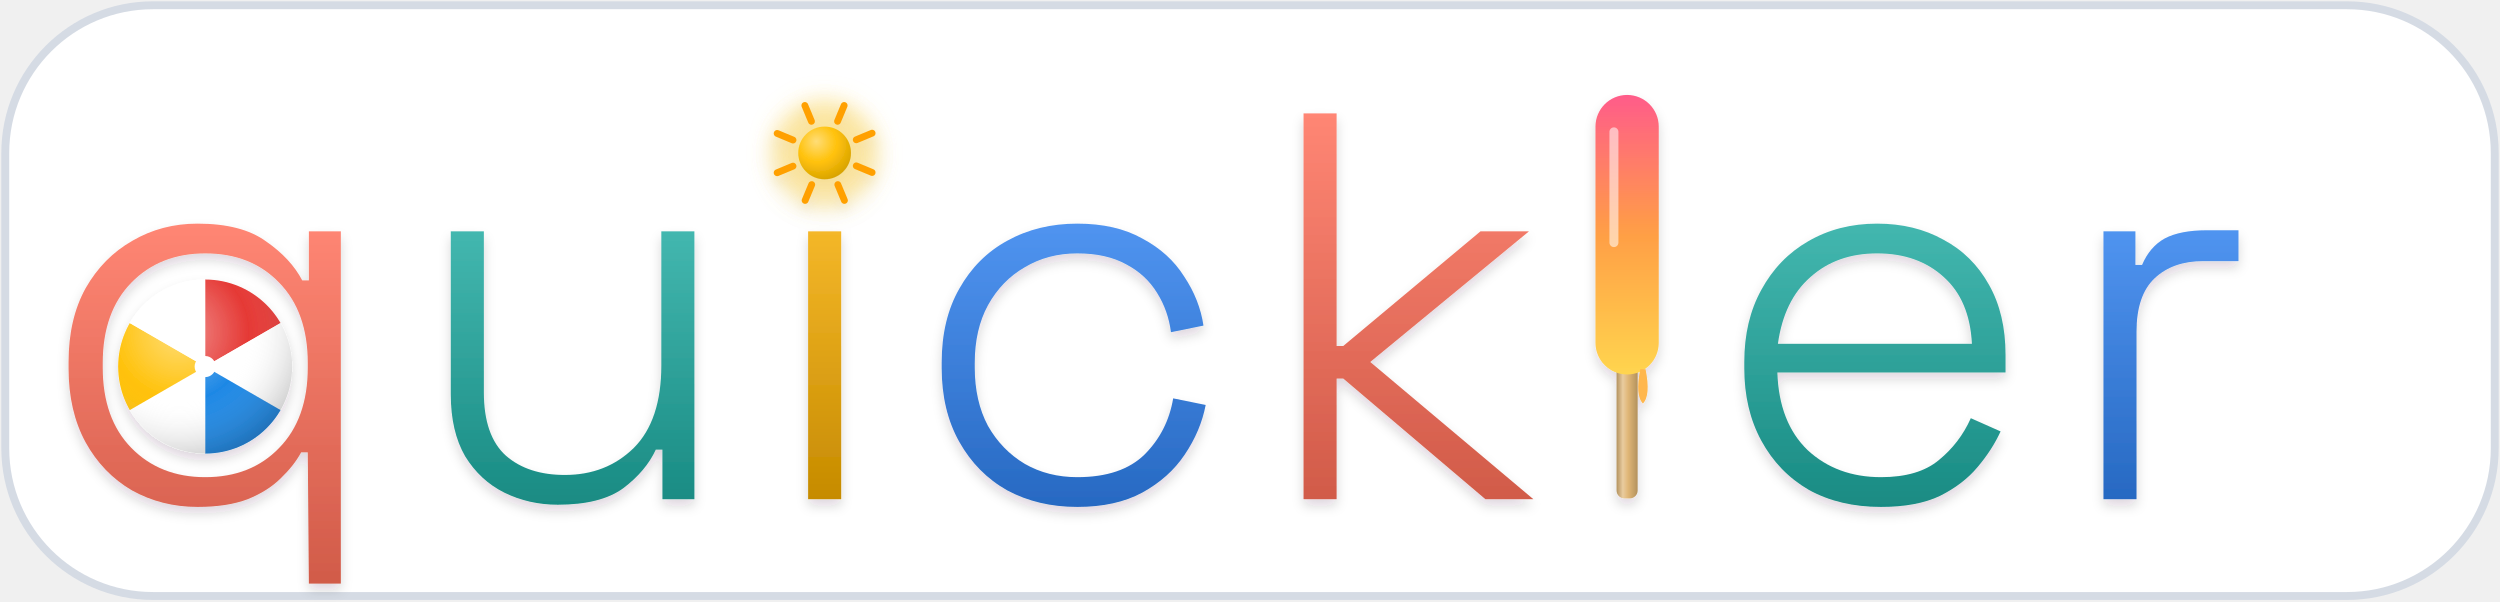
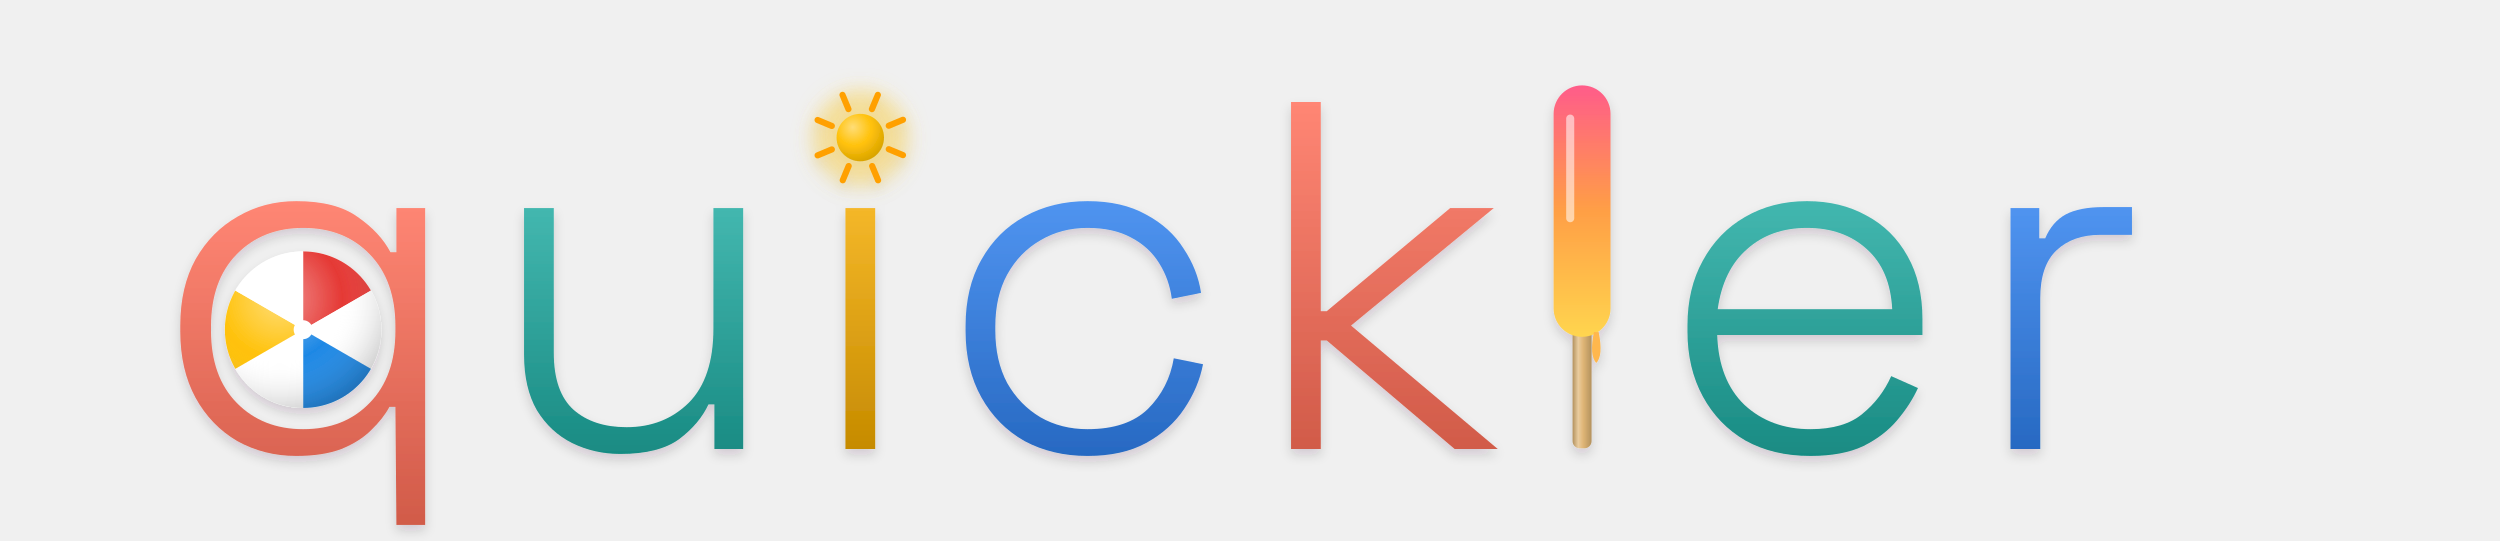
- <svg xmlns="http://www.w3.org/2000/svg" width="1896" height="456" viewBox="-12 -32 948 228" role="img" aria-label="Quickler logo">
+ <svg xmlns="http://www.w3.org/2000/svg" width="2108" height="456" viewBox="-62 -32 1054 228" role="img" aria-label="Quickler logo">
  <defs>
    <filter id="lift" x="-6%" y="-12%" width="112%" height="134%">
      <feDropShadow dx="0" dy="2.5" stdDeviation="2.2" flood-color="#241830" flood-opacity=".16" />
    </filter>
    <linearGradient id="LFF6F59" x1="0" y1="0" x2="0" y2="1">
      <stop stop-color="#FF8674" />
      <stop offset="1" stop-color="#D15B49" />
    </linearGradient>
    <linearGradient id="L1FA9A0" x1="0" y1="0" x2="0" y2="1">
      <stop stop-color="#43B7AF" />
      <stop offset="1" stop-color="#198B83" />
    </linearGradient>
    <linearGradient id="LF2A900" x1="0" y1="0" x2="0" y2="1">
      <stop stop-color="#F4B729" />
      <stop offset="1" stop-color="#C68B00" />
    </linearGradient>
    <linearGradient id="L2F80ED" x1="0" y1="0" x2="0" y2="1">
      <stop stop-color="#5094F0" />
      <stop offset="1" stop-color="#2769C2" />
    </linearGradient>
    <filter id="gblur" x="-50%" y="-50%" width="200%" height="200%">
      <feGaussianBlur stdDeviation="4" />
    </filter>
    <radialGradient id="sun" cx="0.38" cy="0.32" r="0.7" fx="0.34" fy="0.28">
      <stop stop-color="#FFDD77" />
      <stop offset=".55" stop-color="#FFC107" />
      <stop offset="1" stop-color="#D9A406" />
    </radialGradient>
    <radialGradient id="ballsh" cx="0.38" cy="0.3" r="0.8" fx="0.34" fy="0.26">
      <stop stop-color="#000000" />
      <stop offset=".55" stop-color="#000000" />
      <stop offset="1" stop-color="#000000" />
    </radialGradient>
    <radialGradient id="ballshade" cx=".35" cy=".3" r=".8">
      <stop stop-color="#fff" stop-opacity=".45" />
      <stop offset=".5" stop-color="#fff" stop-opacity="0" />
      <stop offset="1" stop-color="#000" stop-opacity=".25" />
    </radialGradient>
    <linearGradient id="lol" x1="0" y1="0" x2="0" y2="1">
      <stop stop-color="#FF5C8A" />
      <stop offset=".5" stop-color="#FF9F45" />
      <stop offset="1" stop-color="#FFD54F" />
    </linearGradient>
    <linearGradient id="stick" x1="0" y1="0" x2="1" y2="0">
      <stop stop-color="#B3925E" />
      <stop offset=".3" stop-color="#E9CC9F" />
      <stop offset=".55" stop-color="#E0B676" />
      <stop offset="1" stop-color="#B3925E" />
    </linearGradient>
    <linearGradient id="lolsh" x1="0" y1="0" x2="1" y2="0">
      <stop stop-color="#888888" />
      <stop offset=".3" stop-color="#888888" />
      <stop offset=".55" stop-color="#888888" />
      <stop offset="1" stop-color="#888888" />
    </linearGradient>
  </defs>
-   <rect x="-10" y="-30" width="944" height="224" rx="56" fill="#FFFFFF" stroke="#D5DBE4" stroke-width="3" />
  <g filter="url(#lift)">
    <path d="M105.124 189.3L104.706 139.535H102.198C100.387 142.879 97.809 146.153 94.465 149.358C91.26 152.563 87.08 155.21 81.925 157.3C76.77 159.251 70.43 160.226 62.906 160.226C53.849 160.226 45.559 158.136 38.035 153.956C30.65 149.637 24.798 143.576 20.479 135.773C16.16 127.831 14 118.496 14 107.767V105.259C14 94.391 16.16 85.056 20.479 77.253C24.938 69.45 30.859 63.459 38.244 59.279C45.629 54.96 53.849 52.8 62.906 52.8C74.053 52.8 82.691 55.029 88.822 59.488C95.092 63.807 99.69 68.754 102.616 74.327H105.124V55.726H117.246V189.3H105.124ZM65.832 148.94C77.397 148.94 86.732 145.248 93.838 137.863C101.083 130.478 104.706 120.307 104.706 107.349V105.677C104.706 92.719 101.083 82.548 93.838 75.163C86.732 67.778 77.397 64.086 65.832 64.086C54.407 64.086 45.071 67.778 37.826 75.163C30.581 82.548 26.958 92.719 26.958 105.677V107.349C26.958 120.307 30.581 130.478 37.826 137.863C45.071 145.248 54.407 148.94 65.832 148.94Z" fill="url(#LFF6F59)" />
    <path d="M199.484 159.39C192.239 159.39 185.481 157.857 179.211 154.792C173.081 151.727 168.134 147.129 164.372 140.998C160.75 134.728 158.938 126.925 158.938 117.59V55.726H171.478V116.754C171.478 127.761 174.265 135.773 179.838 140.789C185.412 145.666 192.866 148.104 202.201 148.104C212.651 148.104 221.36 144.69 228.326 137.863C235.293 130.896 238.776 120.446 238.776 106.513V55.726H251.316V157.3H239.194V138.49H236.686C234.178 143.924 230.068 148.801 224.355 153.12C218.643 157.3 210.352 159.39 199.484 159.39Z" fill="url(#L1FA9A0)" />
    <path d="M294.439 157.3V55.726H306.979V157.3H294.439Z" fill="url(#LF2A900)" />
    <path d="M396.499 160.226C386.607 160.226 377.759 158.136 369.956 153.956C362.293 149.637 356.232 143.506 351.773 135.564C347.315 127.622 345.085 118.287 345.085 107.558V105.468C345.085 94.6 347.315 85.265 351.773 77.462C356.232 69.52 362.293 63.459 369.956 59.279C377.759 54.96 386.607 52.8 396.499 52.8C406.253 52.8 414.473 54.681 421.161 58.443C427.989 62.066 433.283 66.873 437.045 72.864C440.947 78.716 443.385 84.916 444.36 91.465L432.029 93.973C431.333 88.539 429.591 83.593 426.804 79.134C424.018 74.536 420.116 70.913 415.1 68.266C410.084 65.479 403.884 64.086 396.499 64.086C389.115 64.086 382.496 65.828 376.644 69.311C370.792 72.655 366.125 77.462 362.641 83.732C359.297 89.863 357.625 97.178 357.625 105.677V107.349C357.625 115.848 359.297 123.233 362.641 129.503C366.125 135.634 370.792 140.441 376.644 143.924C382.496 147.268 389.115 148.94 396.499 148.94C407.646 148.94 416.145 146.084 421.997 140.371C427.849 134.519 431.472 127.413 432.865 119.053L445.196 121.561C443.942 128.11 441.295 134.38 437.254 140.371C433.353 146.223 427.989 151.03 421.161 154.792C414.473 158.415 406.253 160.226 396.499 160.226Z" fill="url(#L2F80ED)" />
    <path d="M482.302 157.3V11H494.842V99.198H497.35L549.391 55.726H567.783L507.591 105.259L569.455 157.3H551.272L497.35 111.529H494.842V157.3H482.302Z" fill="url(#LFF6F59)" />
    <path d="M701.266 160.226C690.816 160.226 681.689 158.066 673.886 153.747C666.223 149.288 660.232 143.088 655.912 135.146C651.593 127.204 649.433 118.078 649.433 107.767V105.259C649.433 94.809 651.593 85.683 655.912 77.88C660.232 69.938 666.153 63.807 673.677 59.488C681.341 55.029 690.049 52.8 699.802 52.8C709.277 52.8 717.637 54.82 724.883 58.861C732.267 62.762 738.049 68.475 742.229 75.999C746.409 83.384 748.5 92.231 748.5 102.542V109.23H661.974C662.392 121.909 666.223 131.732 673.469 138.699C680.853 145.526 690.119 148.94 701.266 148.94C710.74 148.94 718.055 146.78 723.211 142.461C728.505 138.142 732.546 132.847 735.333 126.577L746.619 131.593C744.529 136.191 741.603 140.719 737.841 145.178C734.218 149.497 729.48 153.12 723.628 156.046C717.776 158.833 710.322 160.226 701.266 160.226ZM662.182 98.362H735.75C735.193 87.355 731.64 78.925 725.091 73.073C718.543 67.082 710.113 64.086 699.802 64.086C689.631 64.086 681.201 67.082 674.513 73.073C667.825 78.925 663.715 87.355 662.182 98.362Z" fill="url(#L1FA9A0)" />
    <path d="M785.63 157.3V55.726H797.752V68.475H800.26C802.21 63.877 805.067 60.533 808.829 58.443C812.73 56.353 818.094 55.308 824.922 55.308H836.835V67.012H823.459C815.795 67.012 809.665 69.172 805.067 73.491C800.469 77.81 798.17 84.568 798.17 93.764V157.3H785.63Z" fill="url(#L2F80ED)" />
    <circle cx="300.7" cy="26" r="20" fill="#FFD54F" opacity="0.5" filter="url(#gblur)" />
    <path d="M312.7 30.9 L318.7 33.4" stroke="#FFA000" stroke-width="2.6" stroke-linecap="round" />
    <path d="M305.7 38.0 L308.2 44.0" stroke="#FFA000" stroke-width="2.6" stroke-linecap="round" />
    <path d="M295.8 38.0 L293.3 44.0" stroke="#FFA000" stroke-width="2.6" stroke-linecap="round" />
    <path d="M288.7 31.0 L282.7 33.5" stroke="#FFA000" stroke-width="2.6" stroke-linecap="round" />
    <path d="M288.7 21.1 L282.7 18.6" stroke="#FFA000" stroke-width="2.6" stroke-linecap="round" />
    <path d="M295.7 14.0 L293.2 8.0" stroke="#FFA000" stroke-width="2.6" stroke-linecap="round" />
    <path d="M305.6 14.0 L308.1 8.0" stroke="#FFA000" stroke-width="2.6" stroke-linecap="round" />
    <path d="M312.7 21.0 L318.7 18.5" stroke="#FFA000" stroke-width="2.6" stroke-linecap="round" />
    <circle cx="300.7" cy="26" r="10" fill="url(#sun)" />
    <g>
      <circle cx="65.8" cy="107" r="33" fill="#fff" />
      <clipPath id="ball">
        <circle cx="65.8" cy="107" r="33" />
      </clipPath>
      <g clip-path="url(#ball)">
        <path d="M65.8 107 L65.8 57.0 L109.1 82.0Z" fill="#E53935" />
        <path d="M65.8 107 L109.1 82.0 L109.1 132.0Z" fill="#FFFFFF" />
        <path d="M65.8 107 L109.1 132.0 L65.8 157.0Z" fill="#1E88E5" />
        <path d="M65.8 107 L65.8 157.0 L22.5 132.0Z" fill="#FFFFFF" />
        <path d="M65.8 107 L22.5 132.0 L22.5 82.0Z" fill="#FFC107" />
        <path d="M65.8 107 L22.5 82.0 L65.8 57.0Z" fill="#FFFFFF" />
      </g>
      <circle cx="65.8" cy="107" r="33" fill="url(#ballsh)" opacity=".0" />
      <circle cx="65.8" cy="107" r="33" fill="url(#ballshade)" />
      <circle cx="65.8" cy="107" r="4" fill="#fff" />
    </g>
    <rect x="601" y="100" width="8" height="57" rx="3" fill="url(#stick)" />
    <rect x="593" y="4" width="24" height="106" rx="12" fill="url(#lol)" />
    <rect x="593" y="4" width="24" height="106" rx="12" fill="url(#lolsh)" opacity="0" />
    <path d="M600 18 V60" fill="none" stroke="#fff" stroke-width="3.4" stroke-linecap="round" opacity="0.55" />
    <path d="M612 108 Q614 118 611 121 Q608 118 610 108Z" fill="#FFB74D" />
  </g>
</svg>
